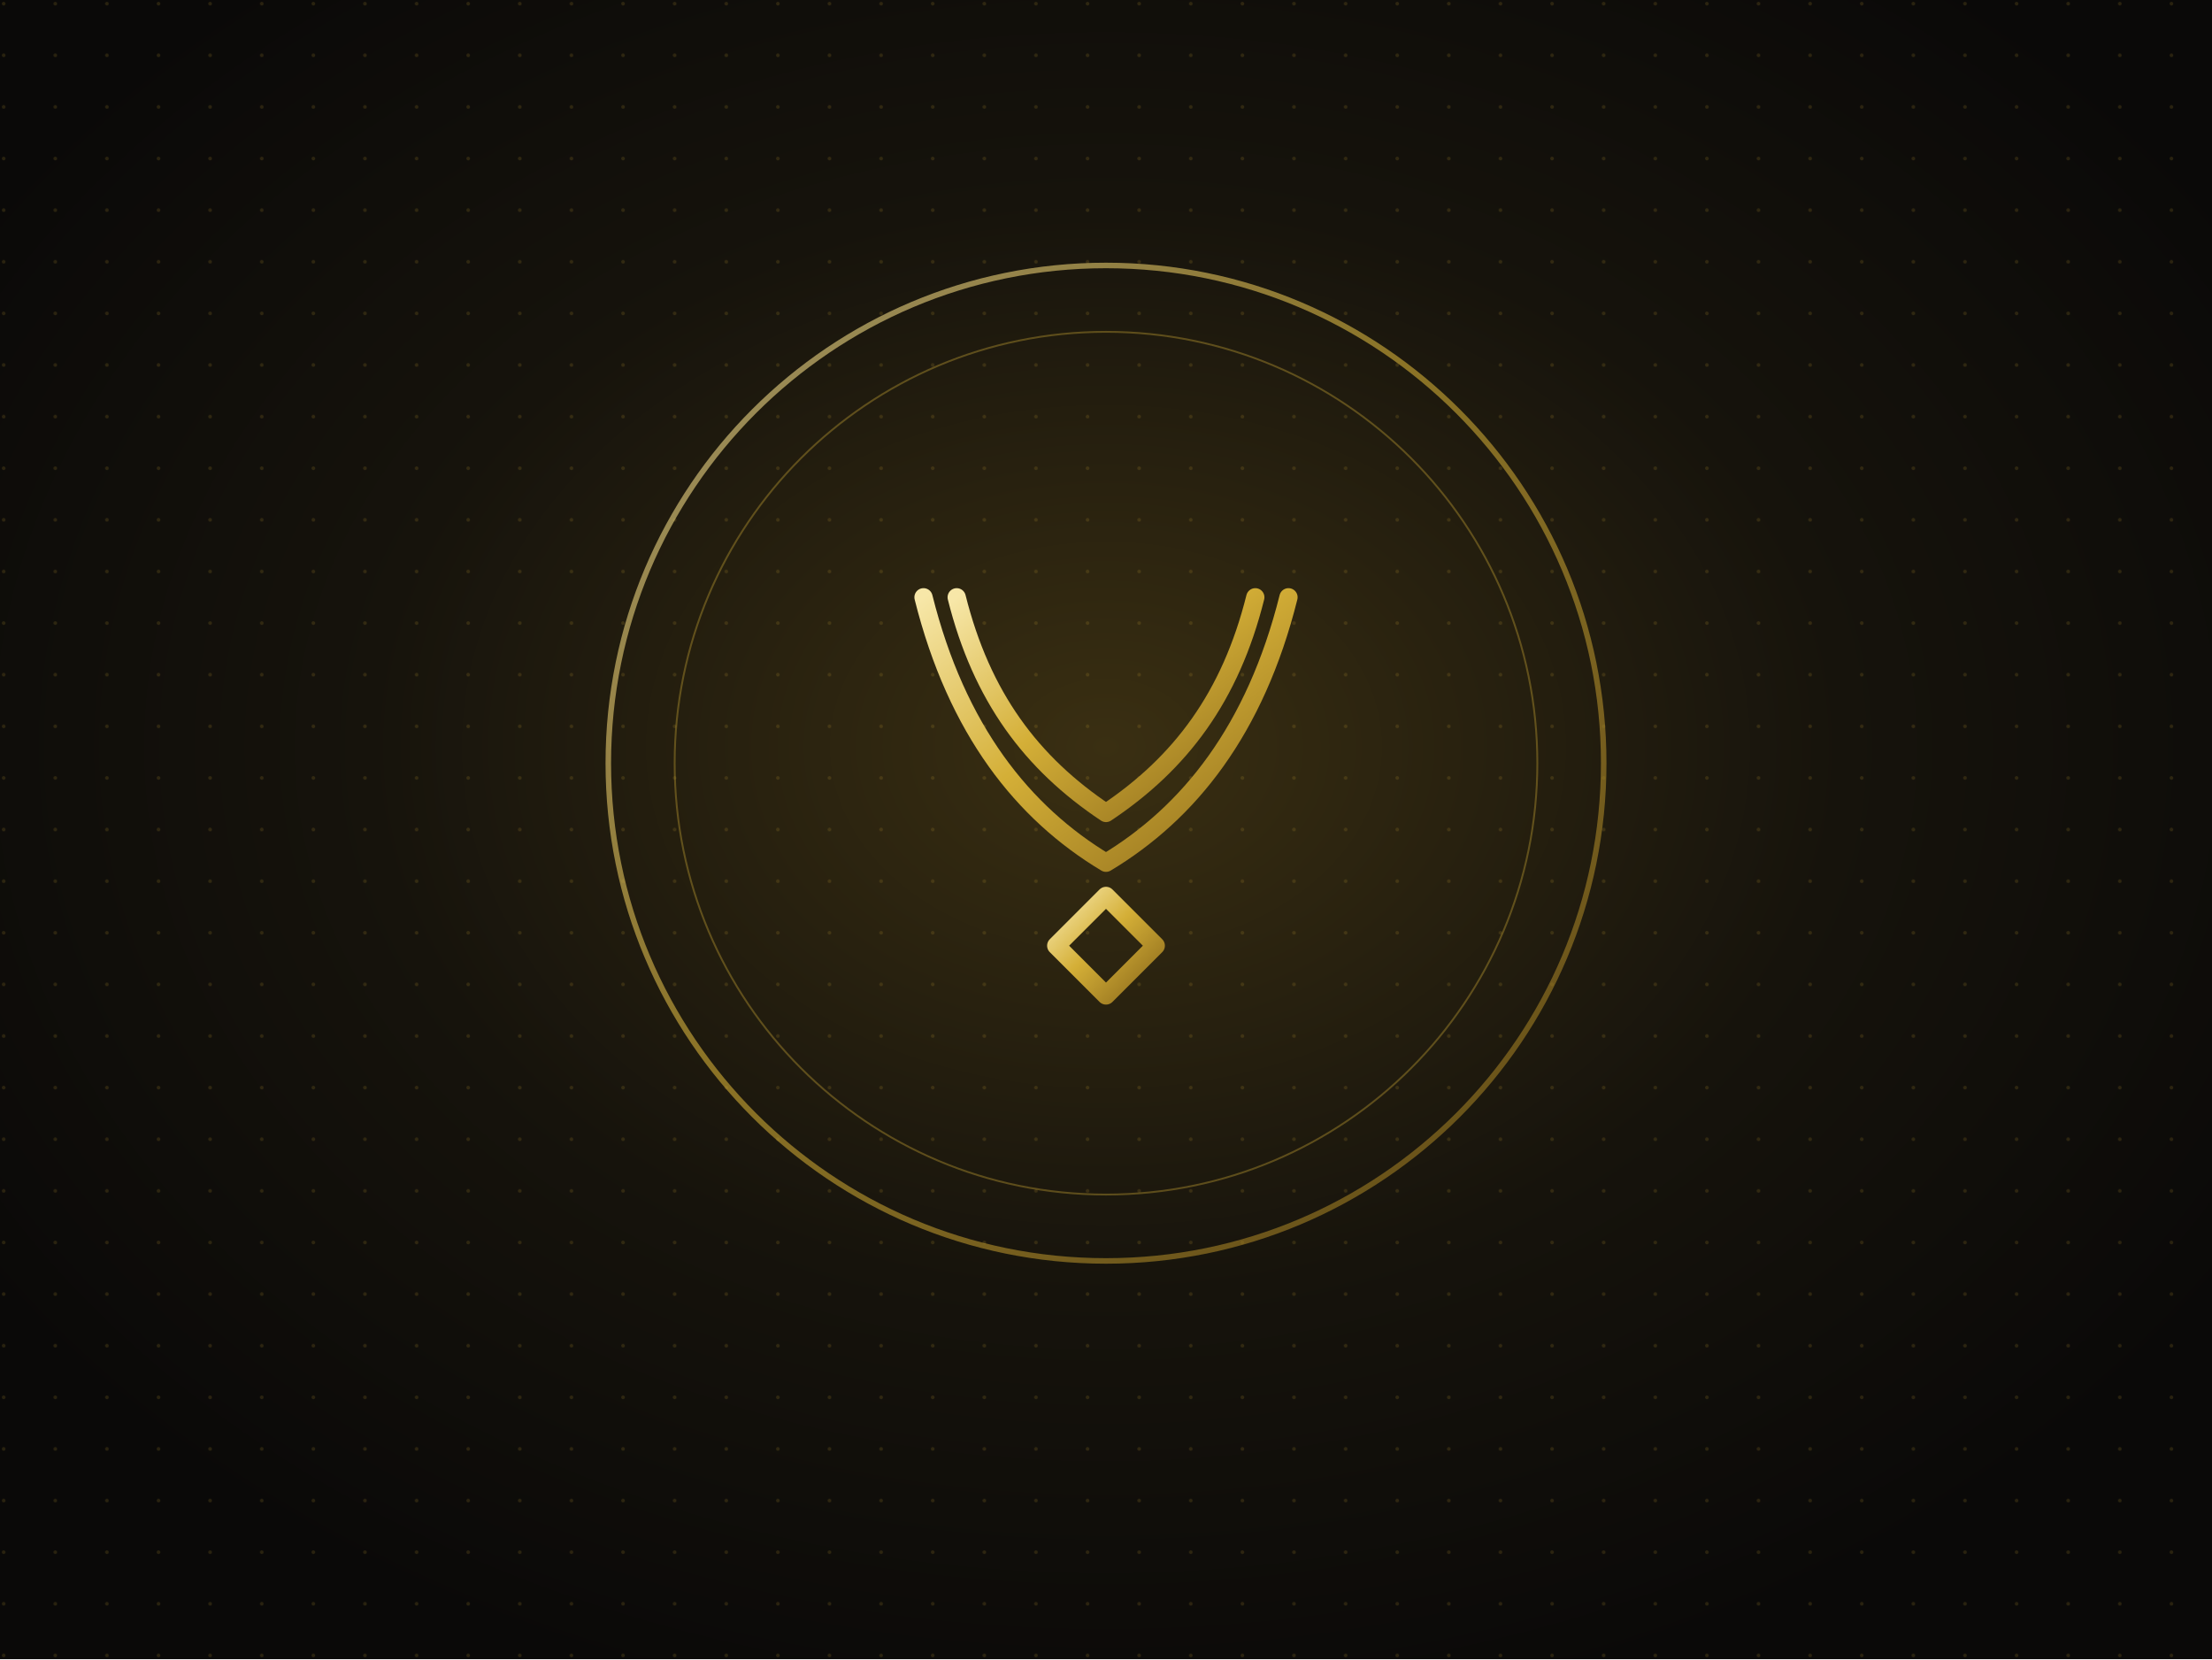
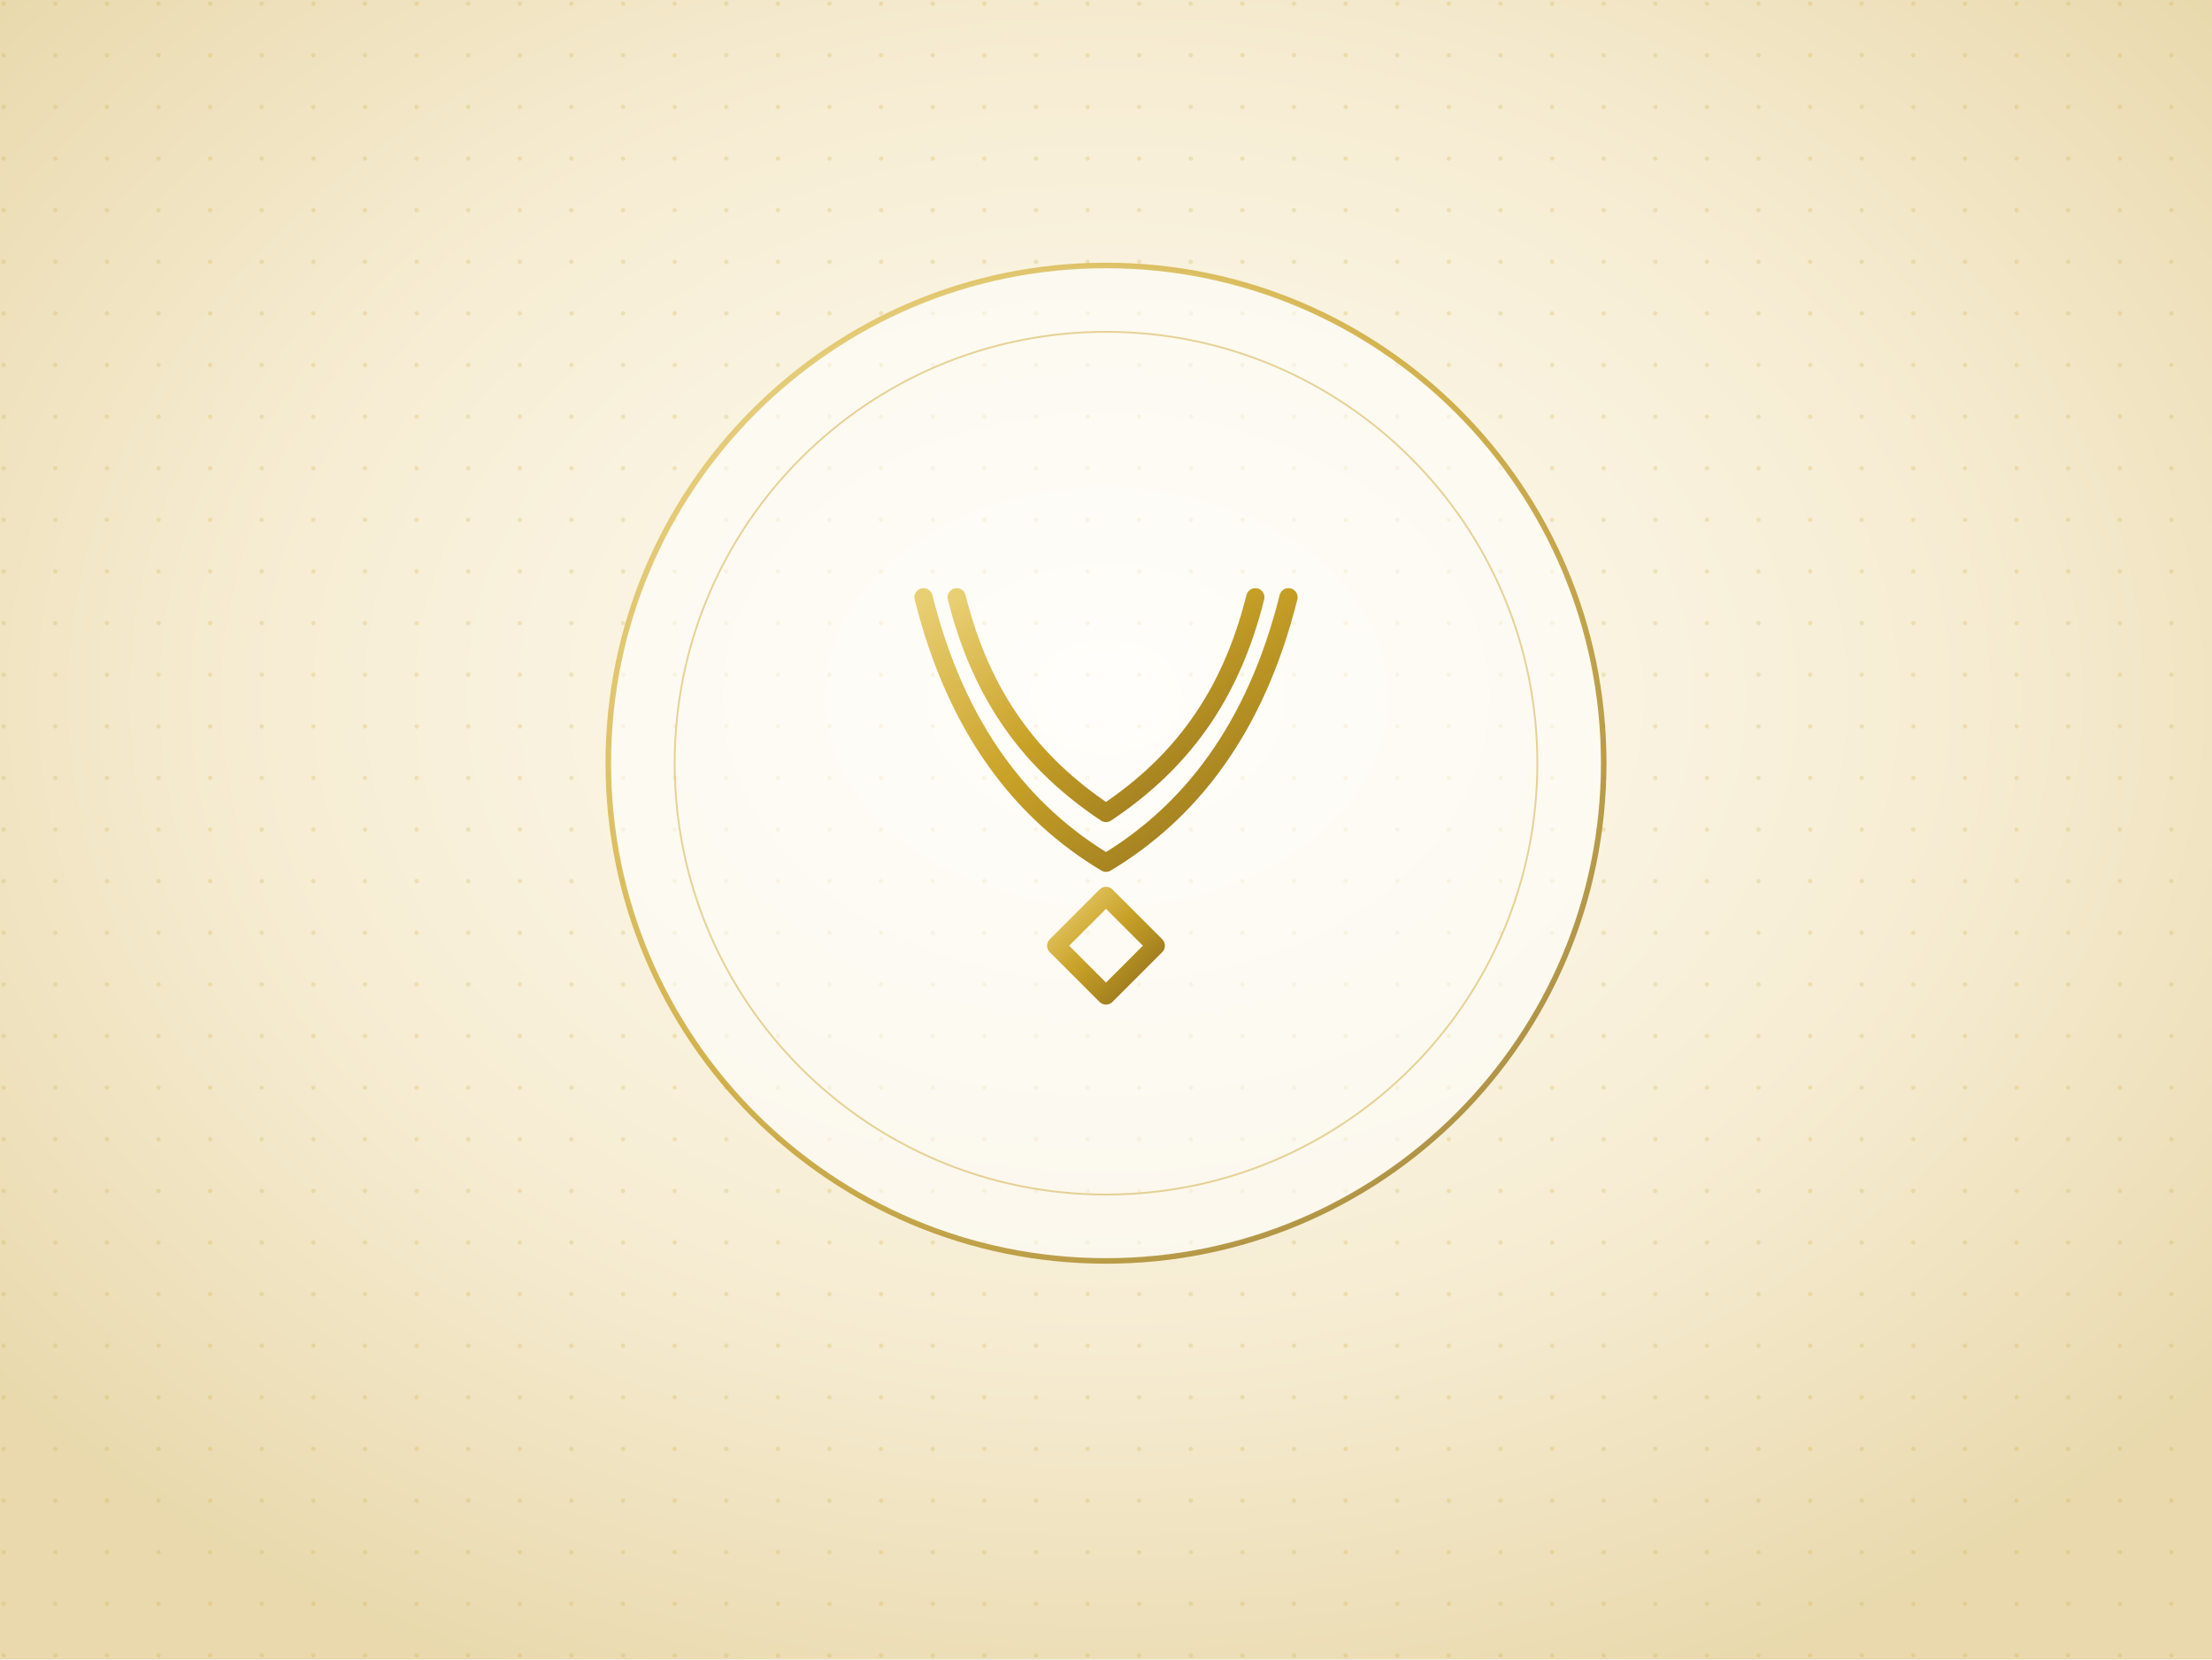
<svg xmlns="http://www.w3.org/2000/svg" viewBox="0 0 1200 900">
  <defs>
-     <radialGradient id="glow" cx="50%" cy="45%" r="60%">
-       <stop offset="0%" stop-color="#3a2f12" />
-       <stop offset="55%" stop-color="#16130c" />
-       <stop offset="100%" stop-color="#0a0908" />
+     <radialGradient id="bgg" cx="50%" cy="42%" r="65%">
+       <stop offset="0%" stop-color="#fffdf5" />
+       <stop offset="60%" stop-color="#f6ecd2" />
+       <stop offset="100%" stop-color="#e9d9ad" />
    </radialGradient>
    <linearGradient id="gold" x1="0" y1="0" x2="1" y2="1">
-       <stop offset="0%" stop-color="#F7E7A8" />
-       <stop offset="45%" stop-color="#D4AF37" />
-       <stop offset="100%" stop-color="#8C6A1B" />
+       <stop offset="0%" stop-color="#e9cf74" />
+       <stop offset="45%" stop-color="#c9a227" />
+       <stop offset="100%" stop-color="#8f6f1c" />
    </linearGradient>
    <pattern id="dots" width="28" height="28" patternUnits="userSpaceOnUse">
-       <circle cx="2" cy="2" r="1" fill="#D4AF37" opacity="0.15" />
+       <circle cx="2" cy="2" r="1.2" fill="#c9a227" opacity="0.22" />
    </pattern>
  </defs>
-   <rect width="1200" height="900" fill="url(#glow)" />
+   <rect width="1200" height="900" fill="url(#bgg)" />
  <rect width="1200" height="900" fill="url(#dots)" />
-   <circle cx="600.0" cy="414.0" r="270.0" fill="none" stroke="url(#gold)" stroke-width="3" opacity="0.6" />
-   <circle cx="600.0" cy="414.0" r="234.0" fill="none" stroke="#D4AF37" stroke-width="1" opacity="0.35" />
+   <circle cx="600.0" cy="414.0" r="270.0" fill="#fff" opacity="0.55" />
+   <circle cx="600.0" cy="414.0" r="270.0" fill="none" stroke="url(#gold)" stroke-width="3" opacity="0.8" />
+   <circle cx="600.0" cy="414.0" r="234.0" fill="none" stroke="#c9a227" stroke-width="1" opacity="0.45" />
  <g transform="translate(456.0,270.0) scale(4.5)" fill="none" stroke="url(#gold)" stroke-width="2.2" stroke-linecap="round" stroke-linejoin="round">
    <path d="M10 12c4 16 12 26 22 32 10-6 18-16 22-32" />
    <path d="M14 12c3 12 9 20 18 26 9-6 15-14 18-26" />
    <path d="M32 44v6" />
    <path d="M26 54l6 6 6-6-6-6z" />
  </g>
</svg>
